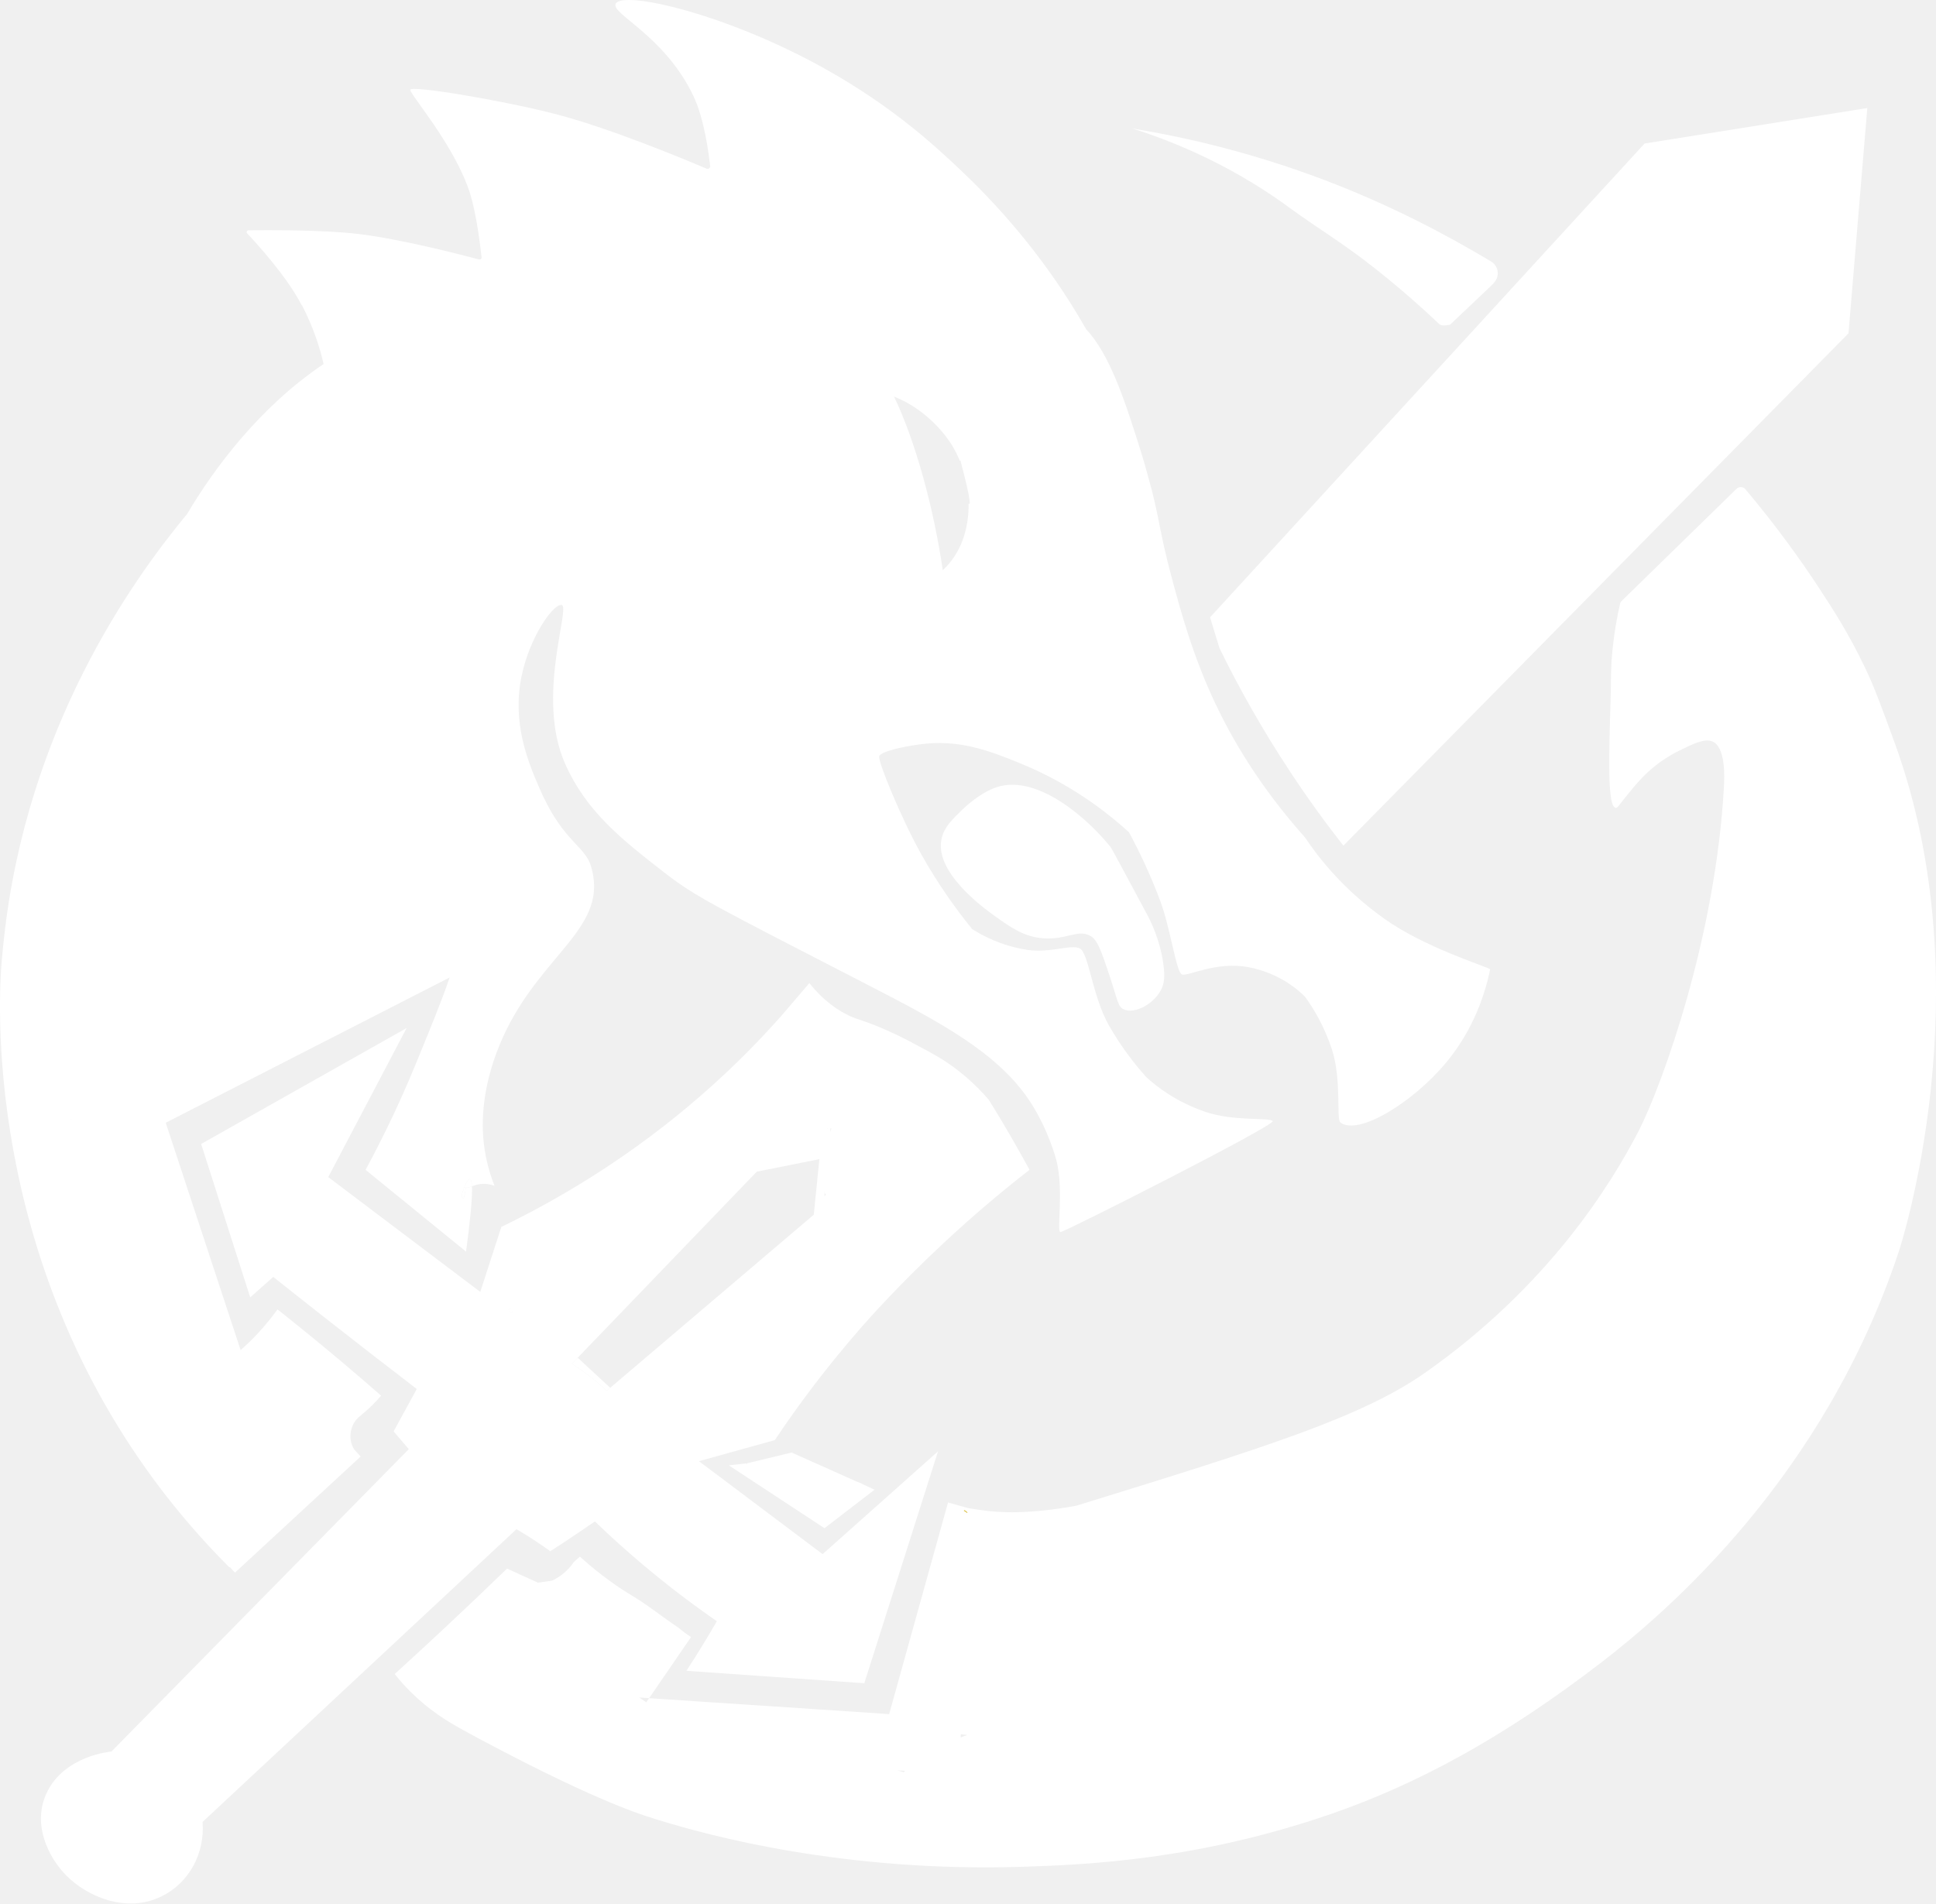
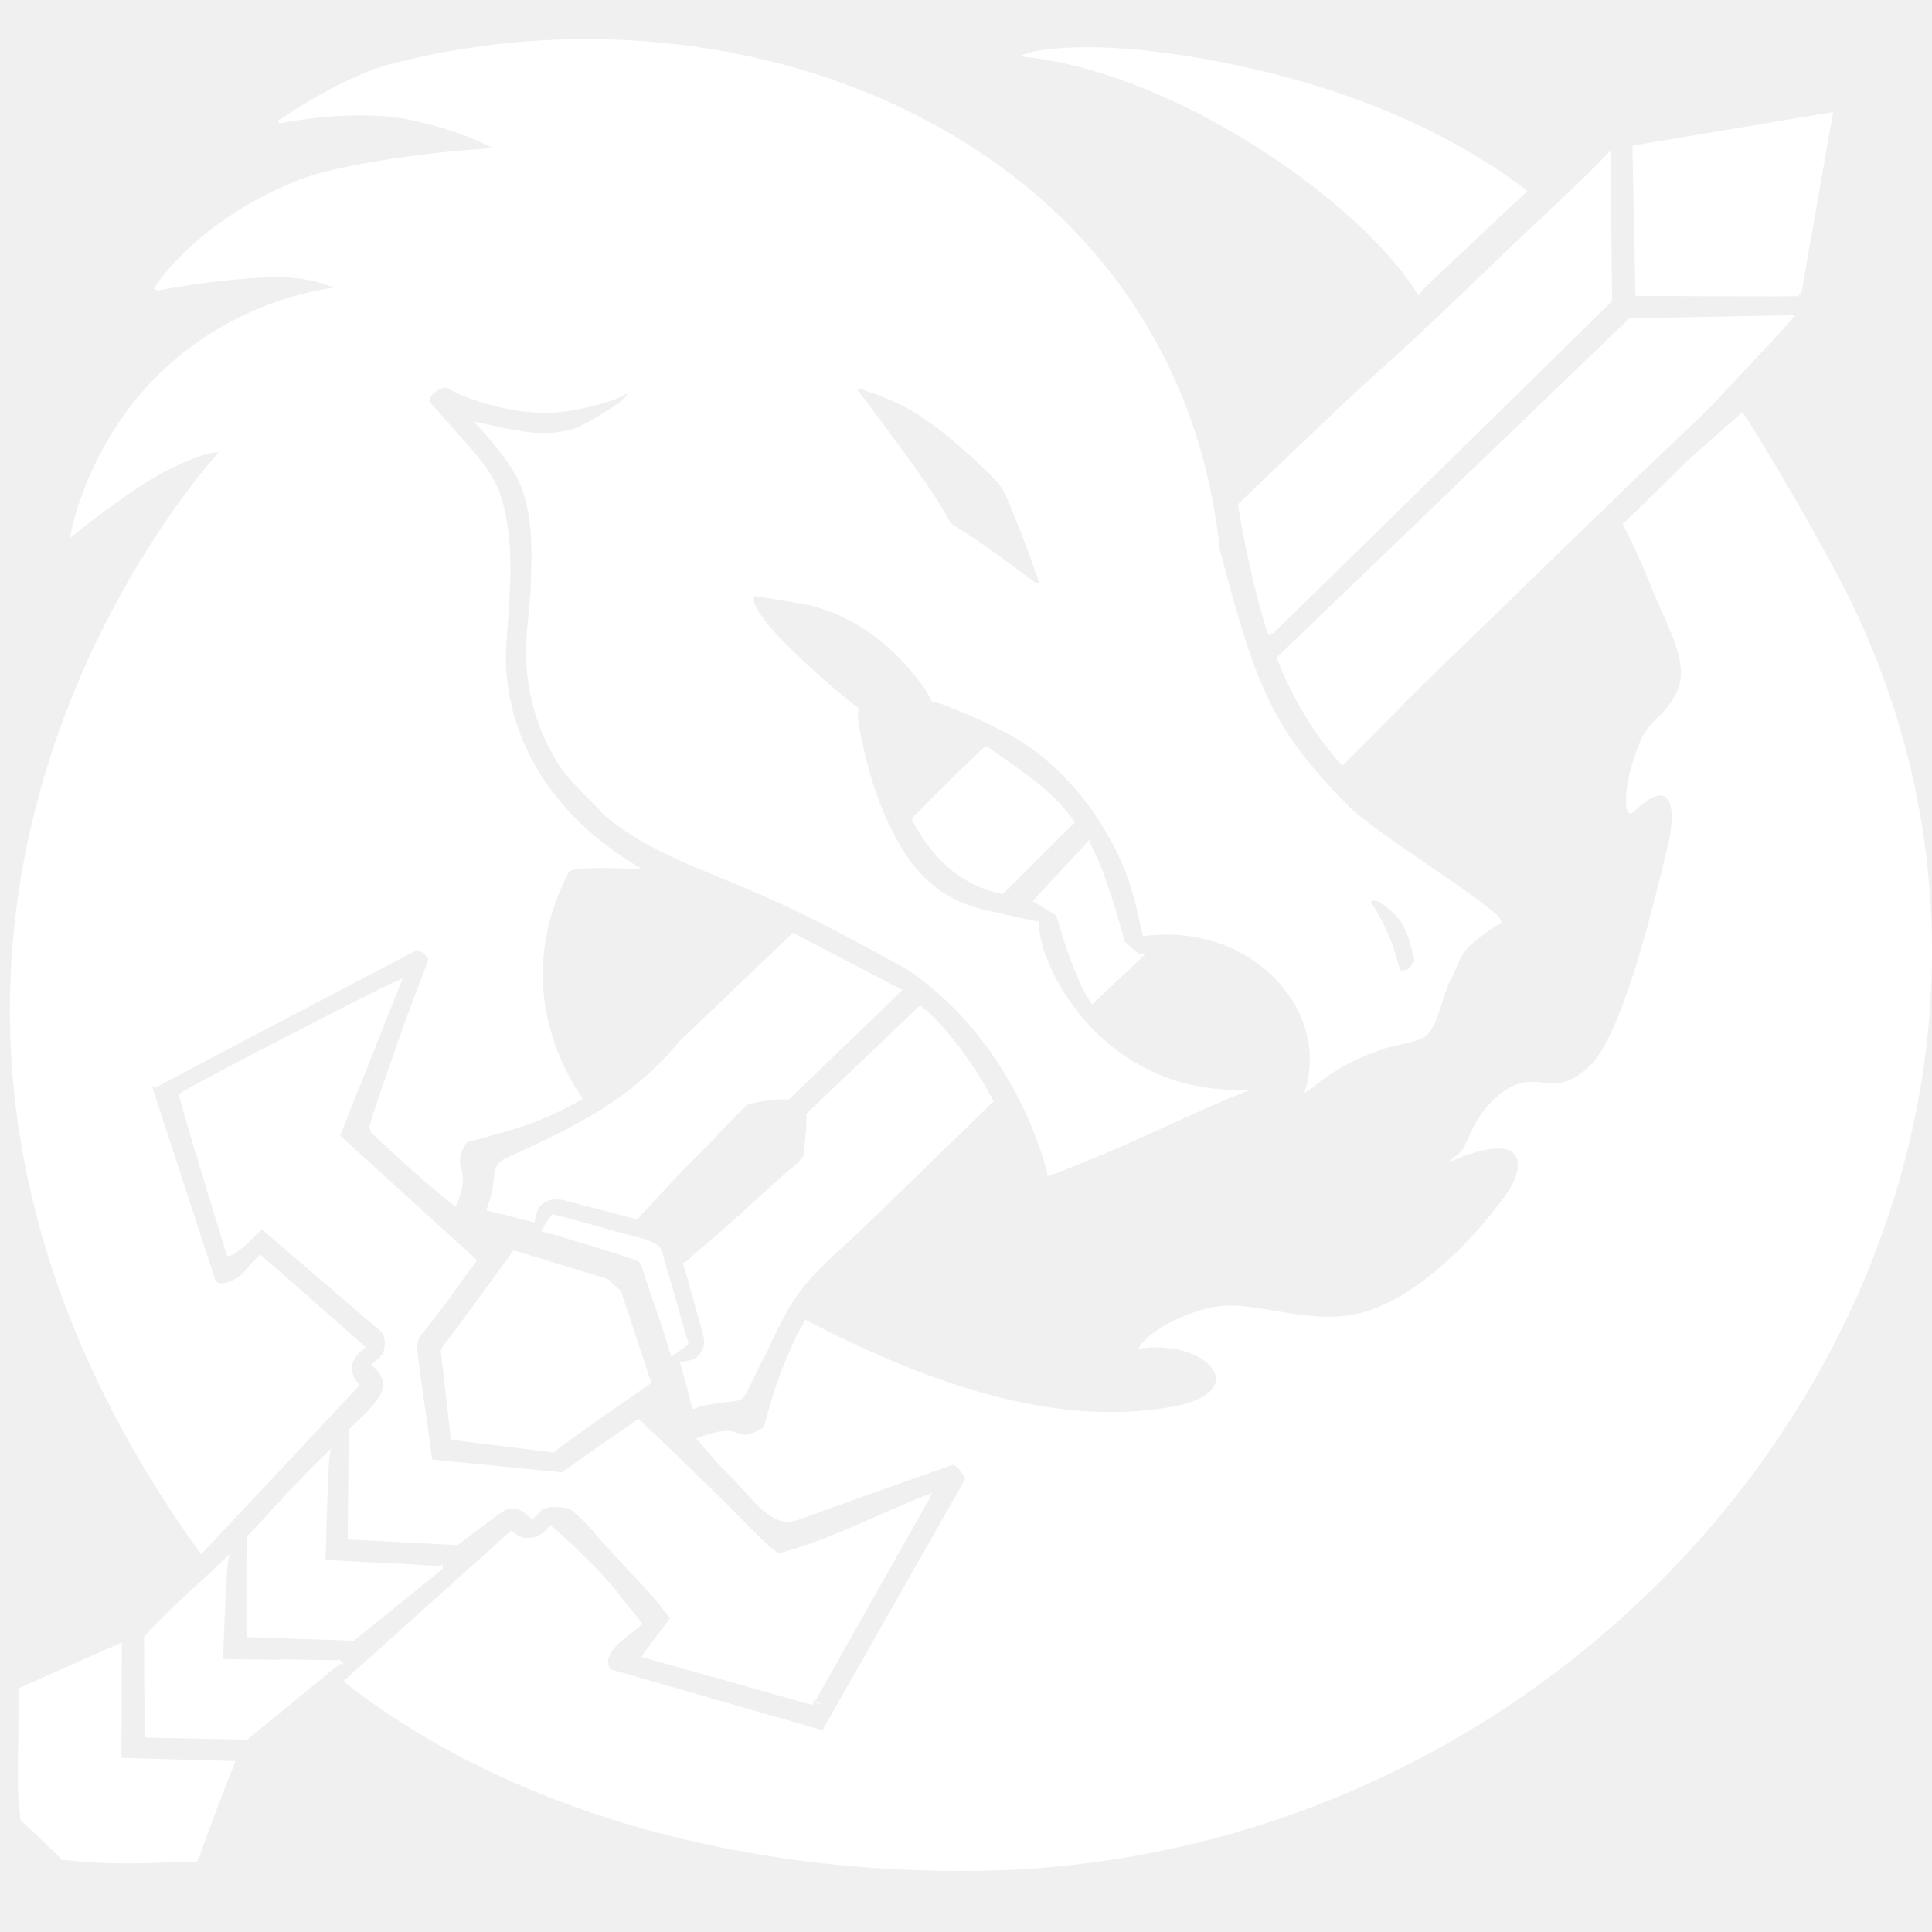
- <svg xmlns="http://www.w3.org/2000/svg" id="Layer_2" viewBox="0 0 517.25 508.63">
-   <defs>
-     <style>
+ <svg xmlns="http://www.w3.org/2000/svg" id="Layer_1" data-name="Layer 1" viewBox="0 0 500 500" version="1.1" width="500" height="500">
+   <defs id="defs1">
+     <style id="style1">
      .cls-1 {
-         stroke: #dbc34c;
        stroke-miterlimit: 10;
-         stroke-width: .14px;
      }

      .cls-1, .cls-2 {
        fill: #fff;
+         stroke: #fff;
+       }
+ 
+       .cls-2 {
+         stroke-width: 9px;
      }
    </style>
  </defs>
-   <g id="Layer_2-2" data-name="Layer_2">
-     <path class="cls-2" d="M216.9,151.49c-3.6-2.48-6.63-5.64-8.64-9.34-.15-.87-.38-2.06-.62-3.53.77,1.46,1.79,3.26,3.14,5.25,2.63,3.89,4.93,6.22,6.12,7.62Z" />
-     <path class="cls-2" d="M125.55,315.08c-.25-.05-.55.27-.85.77.03-.07.03-.1.02-.1-.02,0-.15.23-.24.52t-.01.02c-.65,1.28-1.2,3.17-1.06,3.55.02.04.19.49.36.47.07-.01.3-.09.71-3.09.25.28.81.06,1.62-.23-.06-1.16-.23-1.84-.55-1.91Z" />
-     <path class="cls-2" d="M36.24,292.27s.08.26.23.78c-.86.79-1.37,1.27-1.47,1.18-.02-.01-.03-.05-.03-.09,0-.4.61-1.77,1.27-1.87Z" />
-     <path class="cls-2" d="M60.67,276.97c3.29-1.26,5.05-1.8,5.88-1.97-2.51,1.42-5.08,2.84-7.67,4.26-13.43,7.34-38.99,20.62-39.57,19.6-.51-.89,20.75-14.04,41.36-21.89Z" />
-     <path class="cls-2" d="M114.3,244.86c.08.13-1.62,1.43-4.71,3.57.12-.46.24-.92.35-1.37,3.59-1.99,4.31-2.27,4.36-2.2Z" />
-     <path class="cls-2" d="M208.41,143.87c-.16.04-.56-.82-1.01-2.03.22-.02.44-.03.66-.05.06.12.13.24.2.36.19,1.09.27,1.69.15,1.72Z" />
-     <path class="cls-2" d="M398.97,75.74c1.82-1.73,1.51-4.62-.62-5.89-12.1-7.24-26.48-14.82-43.66-21.43-19.7-7.54-37.65-11.71-52.12-14.07,4.92,1.54,11.87,4.02,19.78,7.84,9.07,4.39,16.6,9.19,22.53,13.58,7.02,5.14,14.08,9.27,22.61,16.06,6.98,5.52,12.68,10.62,16.98,14.71.58.53,1.43.49,2.91.26l11.63-11.03-.04-.04Z" />
-     <path class="cls-2" d="M506.14,198.3c-3.4-9.31-5.29-14.52-7.79-19.76-4.42-9.27-8.66-15.79-12.5-21.65-4.68-7.11-11.06-16.12-19.54-26.18-.54-.68-1.67-.75-2.32-.13l-30.77,30.04c-.18.17-.29.36-.36.63-.8,3.4-1.67,8.18-2.18,13.92-.36,4.39-.25,7.47-.36,11.46-.5,16.48-.83,28.93,1.34,29.22.58.1.8-.68,3.56-3.99,1.77-2.17,4.05-4.92,7.24-7.41,1.13-.88,3.23-2.42,6.16-3.86,3.81-1.87,6.71-3.28,8.74-2.52,3.73,1.34,3.37,9.5,3.23,12.18-2.18,39.77-16.21,78.95-22.73,91.86-7.5,14.48-24.14,41.5-57.01,64.63-16.77,11.8-42.2,19.86-93.32,35.61-12.45,2.27-20.52,1.93-25.66,1.13,0,0-1.45-.22-3.08-.47l-5.5-1.53-15.73,56.55-64.13-4.26-.14.2-.62.9-.42-.29-1.28-.88-.16-.11,1.98.13.64.05,11.2-16.33-1.68-1.15-.06-.05c-1.05-.86-1.58-1.28-1.76-1.4-4.09-2.71-7.9-5.85-12.11-8.37-3.5-2.09-8.42-5.4-14.08-10.52-.54.48-1.07.95-1.61,1.43-.38.57-.85,1.17-1.42,1.78-1.53,1.63-3.16,2.61-4.4,3.21-2.31.33-3.8.53-3.8.53,0,0-3.23-1.47-8.24-3.76-5.56,5.39-11.25,10.8-17.07,16.24-4.33,4.05-8.65,8.03-12.95,11.94.65.82,1.7,2.1,3.09,3.56,5.79,6.13,11.58,9.4,15.21,11.41,0,0,30.93,17.14,49.03,23.04,1.06.34,2.14.68,2.14.68.33.11.69.22,1.06.33,12.96,4.02,49.43,14.03,97.34,12.48,17.36-.56,46.86-1.87,82.31-14.12,22.9-7.92,46.02-20.34,72.12-40.42,17.76-13.66,59.58-49.56,79.59-109.94,0,0,23.08-69.64-1.2-136.04ZM241.44,473.54l-1.72-.48,2.11.14c-.13.1-.26.21-.39.34ZM256.65,464.27l.06-.86c.57.06,1.14.13,1.71.19-.58.21-1.17.43-1.77.67ZM257.63,403.66c.11-.09.51.27.79.53-.27-.2-.53-.38-.79-.53Z" />
-     <path class="cls-1" d="M258.42,404.19c-.27-.2-.53-.38-.79-.53.11-.09.51.27.79.53Z" />
-     <path class="cls-2" d="M221.8,290.99l.1.1v-.1h-.1Z" />
-     <path class="cls-2" d="M136.38,349.52c-.19.16-.37.33-.55.49l.72.78.66-.61c-.29-.23-.56-.45-.83-.66Z" />
-     <path class="cls-2" d="M207.01,384.81c6.31-9.45,13.89-19.58,22.95-29.95,1.89-2.16,10.12-11.5,22.25-22.8,8.47-7.9,16.29-14.37,22.85-19.47-1.16-2.12-2.34-4.26-3.57-6.42-2.42-4.26-4.86-8.35-7.31-12.3-3.78-4.38-7.44-7.34-10.15-9.26-2.86-2.03-5.19-3.26-9.45-5.53-2.63-1.4-6.14-3.25-10.99-5.17-3.93-1.57-4.27-1.4-6.3-2.31-2.98-1.34-7-3.84-11.05-8.91-2.48,2.91-4.97,5.82-7.46,8.73-6.87,7.76-15.2,16.12-25.21,24.47-17.69,14.77-35.16,24.95-49.62,31.95-.9,2.78-1.91,5.89-2.82,8.68-.94,2.89-1.87,5.79-2.81,8.69-13.54-10.23-27.08-20.45-40.62-30.68l20.94-39.83-54.9,30.98,13.11,40.99,6.16-5.47c5,3.99,10.05,7.98,15.15,11.97,7.76,6.09,15.5,12.08,23.19,17.98-2.06,3.78-4.13,7.56-6.19,11.34,1.35,1.58,2.71,3.15,4.06,4.73-26.48,26.94-52.97,53.87-79.45,80.81-.57.05-12.43,1.2-17.16,10.76-4.28,8.65.47,17.7,5.12,22.38,5.46,5.52,15.89,10.18,25.37,5.59,7.32-3.54,11.7-11.46,11.02-19.92,27.95-26.07,55.91-52.15,83.86-78.22.4.23.8.47,1.21.71,2.79,1.67,5.4,3.41,7.83,5.18,2.34-1.51,4.71-3.07,7.1-4.68,1.64-1.1,3.24-2.19,4.82-3.29,3.99,3.85,8.35,7.8,13.1,11.79,6.7,5.63,13.26,10.57,19.49,14.87-1.19,2.06-2.43,4.16-3.73,6.29-1.47,2.4-2.94,4.72-4.41,6.96,15.84,1.11,31.68,2.22,47.53,3.32,6.57-20.65,13.14-41.31,19.7-61.96-1.57,1.4-15.62,13.92-17.24,15.36-.99.88-12.59,11.22-13.6,12.11-11.01-8.28-22.03-16.56-33.04-24.84.09-.03,7.68-2.14,7.77-2.16.23-.07,12.26-3.41,12.5-3.47ZM221.81,302.27l.08-.78h.15s.08,0,.08,0c-.02.07-.04.13-.06.19-.07.21-.13.43-.2.65-.02.06-.05.13-.07.2l.02-.25ZM221.1,301.5v.09l-.09-.09h.09ZM220.26,318.59s.07-.1.1-.14l-.03.28s.05.09.08.14c.07.13.15.26.23.38l-.25.22-.13.12.07-.86c-.03-.05-.05-.09-.07-.14ZM136.55,350.79l-.72-.78c.18-.16.36-.33.55-.49.27.21.54.43.83.66l-.66.61ZM163.04,370.83c-.32.27-.64.54-.96.81-1.37-1.32-2.98-2.72-4.83-4.13-1.55-1.18-3.06-2.2-4.48-3.07.53-.55,1.05-1.09,1.58-1.64,15.94-16.57,31.9-33.15,47.84-49.72,5.58-1.12,11.15-2.23,16.73-3.35-.5,4.95-1,9.9-1.5,14.85-18.13,15.42-36.25,30.83-54.38,46.25Z" />
-     <path class="cls-2" d="M137.21,350.18l-.66.61-.72-.78c.18-.16.36-.33.55-.49.27.21.54.43.83.66Z" />
-     <path class="cls-2" d="M221.12,309.73l-.03.31c-.03-.05-.05-.1-.07-.15.03-.05.07-.11.1-.16Z" />
-     <path class="cls-2" d="M221.01,310.99l.08-.95c.1.21.21.4.33.57l-.41.38Z" />
-     <path class="cls-2" d="M251.62,223.86c-2.28,9.07,11.22,18.79,14.03,20.81,4.31,3.1,7.91,5.69,13.17,6.06,6.21.44,9.29-2.62,12.69-.54,1.73,1.06,2.79,4.12,4.82,10.19,2.33,6.94,2.27,8.59,3.94,9.34,2.95,1.33,8.21-1.54,10.08-5.52.62-1.32.98-3.01.44-6.79-.96-6.68-3.53-11.57-4.38-13.16-6.25-11.67-9.38-17.51-9.64-17.84-5.88-7.39-19.29-19.49-30.24-16.14-4.48,1.37-8.7,5.37-9.55,6.2-2.53,2.46-4.64,4.51-5.36,7.38Z" />
-     <path class="cls-2" d="M325.81,173.19c5.03,10.27,11.22,21.41,18.86,32.99,4.75,7.2,9.54,13.79,14.25,19.79l134.95-136.9,5.03-60.2-59.51,9.48-116.09,126.6,2.51,8.25Z" />
-     <path class="cls-2" d="M208.41,143.87c-.5.13-3.41-8.8-2.86-9.03.23-.09.82,1.39,2.09,3.78.55,3.31.99,5.19.77,5.25Z" />
-     <path class="cls-2" d="M137.21,350.18l-.66.61-.72-.78c.18-.16.36-.33.55-.49.27.21.54.43.83.66Z" />
-     <path class="cls-2" d="M221.12,309.73l-.03.31c-.03-.05-.05-.1-.07-.15.03-.05.07-.11.1-.16Z" />
-     <polygon class="cls-2" points="221.9 290.99 221.9 291.09 221.8 290.99 221.9 290.99" />
-     <path class="cls-2" d="M222.97,290.97c-.02.07-.04.14-.06.21-.07.23-.14.47-.21.71l-.05-.05.08-.86h.16s.08-.01.08-.01Z" />
-     <path class="cls-2" d="M221.12,309.73l-.03.31c-.03-.05-.05-.1-.07-.15.03-.05.07-.11.1-.16Z" />
-     <path class="cls-2" d="M222.91,291.18c-.09.3-.18.61-.28.93l.1-1.13h.16s.02.2.02.2Z" />
-     <path class="cls-2" d="M221.12,309.73l-.03.31c-.03-.05-.05-.1-.07-.15.03-.05.07-.11.1-.16Z" />
-     <path class="cls-2" d="M221.01,310.99l.08-.95c.1.21.21.4.33.57l-.41.38Z" />
-     <path class="cls-2" d="M221.12,309.73l-.03.31c-.03-.05-.05-.1-.07-.15.03-.05.07-.11.1-.16Z" />
-     <path class="cls-2" d="M221.17,310.19l-.02.67-.14.13.08-.95s.05.1.08.15Z" />
-     <polygon class="cls-2" points="221.9 290.99 221.9 291.09 221.8 290.99 221.9 290.99" />
-     <path class="cls-2" d="M163.04,370.83c-.32.27-.64.54-.96.81-1.37-1.32-2.98-2.72-4.83-4.13-1.55-1.18-3.06-2.2-4.48-3.07.53-.55,1.05-1.09,1.58-1.64l8.69,8.03Z" />
-     <circle class="cls-2" cx="228.97" cy="158.94" r="1.32" />
-     <path class="cls-1" d="M258.42,404.19c-.27-.2-.53-.38-.79-.53.11-.09.51.27.79.53Z" />
-     <path class="cls-2" d="M233.65,398.07c-4.46,3.43-8.91,6.85-13.37,10.28-8.52-5.6-17.04-11.2-25.56-16.8,1.53-.16,3.06-.33,4.58-.5.11.06.22.13.33.19-.07-.09-.09-.16-.06-.22.13-.03.27-.06.4-.1,3.84-.93,7.68-1.86,11.52-2.79,5.8,2.59,11.6,5.18,17.4,7.77h.01c.72.24,1.35.51,1.9.85h.01c.95.44,1.89.88,2.84,1.32Z" />
-     <path class="cls-2" d="M199.97,390.92c-.13.04-.27.07-.4.1.04-.09.17-.11.4-.1Z" />
-     <path class="cls-2" d="M369.72,245.4c-10.76-7.7-17.36-16.08-21.05-21.62-12.36-13.86-19.61-26.6-23.89-35.64-6.16-12.97-9.35-25-11.7-33.68-3.54-13.19-3.3-16.55-6.38-27.26-1.09-4.22-2.43-8.33-3.76-12.43-2.48-7.63-6.6-20.34-12.71-26.73-11.8-20.83-25.77-35.22-33.66-42.66-6.41-6.06-17.86-16.77-35.91-26.86C194.35,3.74,166.58-2.58,164.52.96c-1.52,2.65,12.9,8.35,20.69,24.57,2.97,6.19,4.17,15.62,4.53,18.87.04.52-.5.88-1.01.65-5.08-2.16-26.21-11.04-41.25-14.81-14.17-3.57-37.87-7.53-37.87-6.22s11.92,14.87,15.95,27.61c1.81,5.74,2.82,14.55,3.11,17.17.04.36-.32.62-.72.52-3.84-1.01-20.84-5.5-32.55-6.84-9.71-1.12-24.53-.98-28.92-.95-.51,0-.76.52-.43.85,2.57,2.72,10.58,11.47,14.57,19.2h.07c3.01,5.82,4.75,11.23,5.77,15.7-17.1,11.45-29.34,28.01-36.44,40.02-14.73,17.79-42.89,57.18-48.98,113.63-.15,1.34-.37,3.37-.59,5.99-.73,8.59-5.35,78.49,43,141.57,3.83,4.99,9.74,12.22,17.83,20.32.03-.03.07-.06.1-.1l1.4,1.51,33.58-31.03-1.77-1.92c-.35-.6-.88-1.7-.96-3.16-.02-.37-.07-1.83.71-3.44.77-1.59,1.78-2.17,3.57-3.75,1-.88,2.38-2.19,3.91-3.98-6.57-5.77-13.42-11.56-20.55-17.34-2.38-1.94-4.76-3.84-7.13-5.71-1.97,2.73-4.46,5.75-7.6,8.8-.76.73-1.51,1.42-2.25,2.08l-20.01-60.76,75.84-38.81c-1.88,5.67-5.03,13.33-9.14,23.35-4.92,11.97-9.79,21.53-13.31,28.04,8.95,7.28,17.9,14.57,26.85,21.86,1-7.45,1.73-14.27,1.58-17.46-.81.29-1.37.51-1.62.23-.41,3-.64,3.08-.71,3.09-.17.02-.34-.43-.36-.47-.14-.38.41-2.27,1.06-3.55t.01-.02c.09-.29.22-.52.24-.52.01,0,.01.03-.02.1.3-.5.6-.82.85-.77.32.07.49.75.55,1.91.61-.23,1.36-.49,2.22-.6,1.53-.2,2.86.13,3.8.47-.87-2.21-1.96-5.46-2.61-9.5-.59-3.71-1.63-13.12,3.09-25.9,9.1-24.66,28.48-31.75,25.9-47.43-.26-1.58-.68-2.83-.96-3.59-2.27-4.98-7.7-6.43-13.57-20.19-2.94-6.81-7.25-17.26-4.57-29.81,2.14-10.15,8.3-19.03,10.62-18.8,2.61.26-6.92,24.5.91,42.32,5.65,12.81,15.04,20.25,26.56,29.19,8.41,6.52,12.9,8.65,54.4,30.04,19.14,9.86,34.76,18.08,43.35,31.22,4.93,7.53,6.99,15.59,6.99,15.59,2.07,8.03,0,19.23,1.09,19.23s57.7-28.66,56.72-29.68c-.98-1.01-10.36.13-17.9-2.42-7.94-2.69-13.16-6.82-15.84-9.27-3.19-3.54-6.81-8.19-10.08-13.96-4.38-7.8-5.36-19.2-7.68-20.44s-8.08,1.31-14.24.33c-7-1.12-11.96-3.87-14.57-5.54-4.42-5.44-9.17-12.09-13.59-19.98-5.4-9.67-11.64-24.9-11.24-26.18.4-1.27,6.05-2.52,10.73-3.17,10.55-1.51,18.95,1.77,26.85,5.01,7.04,2.85,17.98,8.29,29.14,18.44,2.87,5.31,5.8,11.47,8.41,18.48,2.65,7.07,4.21,18.83,5.73,19.52,1.56.66,9.02-3.57,17.79-1.93,8.48,1.6,13.56,6.32,15.15,7.93,2.36,3.27,5.15,7.96,7.14,13.98,2.65,8.06,1.16,18.71,2.25,19.56,4.69,3.68,19.32-5.2,28.31-16.02,7.54-9.09,10.47-18.79,11.74-24.89-1.74-1.05-17.51-5.8-28.42-13.6ZM19.04,299.22c-.03-.05-.03-.12-.02-.2l.09.27s-.06-.04-.07-.07ZM258.78,134.64c.09,6.7-2.04,13.27-6.9,17.73-2.36-16.37-7.26-34.41-13.01-46.39,6.74,2.61,12.34,7.97,15.46,12.97.79,1.31,1.52,2.72,2.1,4.16.06,0,.12-.03.18-.04,1.4,5.38,2.15,8.44,2.37,10.23.05.43.1.85.14,1.26-.11.03-.23.06-.34.08Z" />
+   <g id="g18" style="fill:#ffffff;stroke:#ffffff;stroke-opacity:1" transform="matrix(0.964172,0,0,0.964172,-3.63368,2.365168)">
+     <path id="path6" class="cls-1" d="m 122.57,359.86 2.68,23.69 27,3.36 c 2.36,-2.25 25.77,-18.34 25.77,-18.34 L 170,344.35 c 0,0 -3.4,-3.02 -3.27,-3.01 l -24.91,-7.63 c 0,0 -12.67,17.56 -19.26,26.16 v 0 z" style="fill:#ffffff;stroke:#ffffff;stroke-opacity:1" />
+     <path id="path2" class="cls-1" d="m 209.18,360.24 c 1.01,-2.26 2.07,-4.5 3.17,-6.72 0.09,-0.09 0.17,-0.19 0.22,-0.31 0.32,-0.74 0.7,-1.45 1.08,-2.15 5.23,-10.63 13.98,-16.97 22.79,-25.53 8.56,-8.32 17.12,-16.64 25.69,-24.95 v 0 c 2.82,-2.74 4.91,-4.78 7.73,-7.52 -3.85,-7.32 -8.59,-14.21 -14.18,-20.4 -1.69,-1.86 -2.932,-3.003 -4.902,-4.593 L 220.67,296.74 c 0.33,2.21 -0.67,10.08 -0.67,10.97 -0.91,2.08 -3.24,3.45 -4.9,4.97 -7.14,6.32 -14.04,12.89 -21.32,19.06 -1.59,1.34 -3.22,2.64 -4.71,4.08 -0.37,0.44 -0.86,0.77 -1.4,0.99 0.67,2.28 1.34,4.56 1.97,6.85 0.52,1.85 1.04,3.7 1.54,5.55 0.51,1.87 1.08,3.73 1.54,5.62 0.27,1.14 0.7,2.4 0.51,3.57 -0.31,1.97 -1.65,4.1 -3.74,4.68 -0.84,0.23 -1.72,0.36 -2.58,0.55 1.09,3.82 2.12,7.65 3.1,11.49 0.96,-0.34 1.94,-0.65 2.94,-0.9 13.46,-2.47 7.38,2.36 16.22,-13.99 v 0 z" style="fill:#ffffff;stroke:#ffffff;stroke-opacity:1" />
+     <path id="path7" class="cls-1" d="m 295.91,224.18 c -0.08,0.1 -13.99,14.94 -13.99,14.94 0.04,0.01 5.77,3.82 5.77,3.82 0,0 4.81,17.24 9.32,23.45 4.5,-4.37 8.34,-7.78 12.84,-12.14 -0.44,0.03 -4.62,-3.58 -4.62,-3.58 0,0 -4.67,-18.38 -9.32,-26.48 v 0 z" style="fill:#ffffff;stroke:#ffffff;stroke-opacity:1" />
+     <path id="path4" class="cls-1" d="m 181,333.52 c -0.41,-1.57 -2.67,-2.21 -4.18,-2.87 -8.39,-2.13 -16.25,-4.55 -24.65,-6.63 -0.41,0.69 -2.19,3.06 -2.47,3.67 2.29,0.63 4.58,1.29 6.87,1.96 3.15,0.93 6.28,1.93 9.42,2.89 8.42,2.55 9.14,2.99 9.51,3.25 0.45,0.28 0.74,0.73 0.88,1.23 1.76,5.84 3.9,11.53 5.82,17.32 0.7,2.19 1.38,4.38 2.03,6.58 1.49,-1.12 3.73,-2.64 3.81,-2.82 0.04,-0.1 -0.49,-1.47 -0.64,-2 -0.39,-1.44 -0.82,-2.88 -1.22,-4.32 -0.82,-2.97 -1.64,-5.94 -2.52,-8.89 -0.5,-1.65 -1,-3.29 -1.46,-4.95 -0.4,-1.47 -0.79,-2.95 -1.21,-4.42 v 0 z" style="fill:#ffffff;stroke:#ffffff;stroke-opacity:1" />
+     <path id="path8" class="cls-1" d="m 272.72,237.01 18.9,-18.79 c -5.82,-8.47 -14.69,-13.76 -23.14,-19.85 -2.48,1.91 -19.45,19.07 -19.45,19.07 7.48,14.08 16.45,17.89 23.69,19.57 z" style="fill:#ffffff;stroke:#ffffff;stroke-opacity:1" />
+     <path id="path9" class="cls-1" d="m 347.03,174.19 c 0,0 5.65,15.87 17.11,28.14 8.4,-8.15 14.21,-14.56 22.61,-22.71 8.34,-8.09 16.68,-16.19 25.02,-24.28 8.2,-7.95 16.4,-15.91 24.6,-23.86 8.3,-8.06 17.17,-16.34 25.48,-24.4 0,0 20.07,-21.12 22.74,-24.43 l -43.25,0.83 c 0,0 -94.31,90.71 -94.32,90.71 -0.003,0 0.007,0 0.01,0 z" style="fill:#ffffff;stroke:#ffffff;stroke-opacity:1" />
+     <path id="path10" class="cls-1" d="m 486.72,76.49 8.48,-48.27 -52.75,8.84 c 0,0 0.79,39.39 0.79,39.4 0,0 43.49,0.301 43.48,0.03 z" style="fill:#ffffff;stroke:#ffffff;stroke-opacity:1" />
+     <path id="path11" class="cls-1" d="m 136.74,314.72 c -0.26,2.53 -0.92,4.98 -1.81,7.35 4,0.95 7.98,1.94 11.95,2.99 0.19,-0.83 0.33,-1.67 0.57,-2.49 1.18,-3.41 5.38,-4.26 8.58,-3.1 6.27,1.52 12.49,3.22 18.73,4.86 0.2,-0.44 0.46,-0.83 0.79,-1.14 1.6,-1.48 3,-3.14 4.47,-4.74 4.14,-4.56 8.5,-8.94 12.82,-13.34 3.82,-3.73 7.29,-7.87 11.23,-11.45 3.61,-1.14 7.43,-1.61 11.28,-1.52 0.48,-0.42 29.82,-28.74 29.82,-28.74 0,0 -28.51,-14.86 -28.51,-14.86 -1.77,1.68 -2.5,2.42 -4.26,4.11 -8.64,8.25 -17.28,16.49 -25.92,24.73 -13.04,15.84 -28.06,22.96 -46.25,31.29 -3.32,1.28 -3.1,3.25 -3.48,6.06 v 0 z" style="fill:#ffffff;stroke:#ffffff;stroke-opacity:1" />
+     <path id="path12" class="cls-1" d="m 246.19,401.95 c -9.35,4.03 -18.56,8.43 -28.28,11.58 -1.79,0.55 -3.57,1.1 -5.39,1.5 -2.42,-2.12 -0.85,-0.38 -5.22,-4.56 -2.88,-2.76 -5.58,-5.67 -8.4,-8.48 -2.97,-2.97 -6.02,-5.86 -9.04,-8.78 -2.89,-2.8 -5.73,-5.65 -8.65,-8.42 -2.04,-1.93 -4.09,-3.85 -6.14,-5.78 -3.38,2.43 -6.83,4.75 -10.26,7.12 -3.39,2.33 -6.73,4.7 -10.02,7.15 l -35.5,-3.51 c 0.16,-0.1 -3.08,-21.69 -3.9,-28.76 -0.06,-1.1 -0.33,-2.34 0.09,-3.4 0.12,-0.6 0.33,-1.15 0.61,-1.6 2.55,-3.17 5.01,-6.39 7.43,-9.65 2.46,-3.32 5.11,-7.22 7.65,-10.48 0,0 -36.47,-33.14 -36.68,-33.44 l 16.47,-41.35 c -5.56,2.28 -58.77,29.82 -58.56,30.39 -0.45,0.24 12.68,42.65 12.68,42.65 1.77,0.31 8.9,-7.33 8.9,-7.33 l 32.09,27.55 c 1.59,1.27 1.62,3.49 1.32,5.34 -0.25,1.87 -1.84,3 -3.23,4.18 1.05,0.98 2.15,2.12 2.56,3.45 0.74,1.35 0.4,3.38 -0.38,4.71 -1.01,1.8 -1.66,3.03 -8.48,9.44 -0.02,0.4 -0.26,28.81 -0.26,28.81 l 28.82,1.49 c 0.06,0.03 12.39,-9.56 13.35,-9.68 1.42,-0.24 3.09,-0.16 4.33,0.65 0.84,0.67 1.79,1.25 2.55,2 0.67,-0.72 1.34,-1.45 2.07,-2.11 0.6,-0.54 1.48,-0.81 2.26,-0.96 1.16,-0.23 5.43,-0.1 6.36,0.69 1.83,1.54 3.6,3.14 5.17,4.93 1.55,1.75 3.05,3.54 4.63,5.27 2.77,3.04 5.58,6.04 8.4,9.04 1.44,1.53 2.87,3.06 4.25,4.65 0.04,0.04 4.46,5.6 4.46,5.61 l -7.53,10.12 45.07,12.7 c -0.17,0.01 31.05,-55.15 31.06,-55.15 v 0 c 0.05,-0.12 0.11,-0.23 0.16,-0.35 -2.3,0.85 -4.56,1.8 -6.8,2.78 v 0 z" style="fill:#ffffff;stroke:#ffffff;stroke-opacity:1" />
+     <path id="path13" class="cls-1" d="m 35.88,469.89 0.1,-30.72 -26.77,11.87 c 0.13,10.52 -0.2,12.52 -0.09,28.38 0.24,2.16 0.46,4.31 0.64,6.47 1.26,1.02 9.9,9.29 10.8,10.38 2.23,0.17 4.46,0.38 6.69,0.61 12.78,0.66 16,0.17 28.29,-0.13 0.13,0 0.27,0 0.4,0 0.26,0 0.52,0 0.78,0 -0.78,0 9.54,-26.02 9.54,-26.02 z" style="fill:#ffffff;stroke:#ffffff;stroke-opacity:1" />
+     <path id="path14" class="cls-1" d="m 99.62,369.33 c -1.08,-1.34 -1.97,-2.8 -1.81,-4.54 -0.16,-2.47 1.56,-4.15 3.36,-5.64 0,0 -27.27,-24.1 -27.55,-24.26 -1.12,1.14 -2.17,2.34 -3.24,3.53 -1.87,2.25 -4.32,4.07 -7.42,4.07 -1.03,0 -1.77,-0.89 -1.77,-0.89 L 44.22,289.66 c -0.14,-0.18 69.8,-36.81 69.8,-36.81 0.65,-0.26 1.29,-0.54 1.94,-0.81 1.53,0.66 2.79,1.57 3.3,3.14 v 0 c -0.16,0.44 -0.33,0.89 -0.5,1.33 -0.17,0.45 -0.34,0.89 -0.5,1.34 -4.7,11.71 -14.55,40.34 -14.85,42.12 0.12,0.45 0.26,0.89 0.42,1.32 0.04,0.04 12,11.46 22.04,19.44 0.29,-0.64 0.53,-1.25 0.67,-1.82 2.91,-8.26 -1.91,-7.55 1.38,-13.88 0.14,-0.28 0.31,-0.54 0.51,-0.79 0.21,-0.25 0.54,-0.61 0.89,-0.7 2,-0.51 3.98,-1.06 5.96,-1.6 8.35,-2.27 15.18,-4.42 24.21,-9.63 -11.93,-17.72 -14.64,-39.94 -3.33,-61.16 0.96,-1.8 18.04,-0.86 18.04,-0.86 -25.56,-15.6 -35.77,-37.82 -35.12,-58.31 0.87,-13.93 2.91,-29.08 -1.84,-42.61 -2.96,-6.89 -8.35,-11.94 -13.19,-17.65 -1.88,-1.87 -3.32,-3.93 -5.14,-5.65 -1.95,-1.94 3.22,-5.82 5.23,-4.76 4.64,2.66 9.78,4.08 14.96,5.34 8.58,1.7 15,1.83 25.75,-1.15 4.22,-1.2 5.77,-2.07 7.14,-2.87 1.01,0.97 0.92,1.47 -2.8,4.12 -0.14,0.09 -0.27,0.19 -0.4,0.28 -0.07,0.04 -0.14,0.09 -0.2,0.14 -4.1,2.66 -8.01,5 -10.82,6 -8.7,2.56 -16.96,0.11 -25.43,-1.7 0.38,0.44 0.72,0.79 0.98,1.04 4,4.62 8.09,9.34 10.58,14.91 3.72,9.35 3.13,19.76 2.72,29.6 -0.46,6.42 -1.54,12.84 -1.01,19.29 0.57,8.89 3.3,17.65 8,25.34 3.42,5.59 8.62,9.86 13.08,14.67 10.66,8.93 24.28,13.57 37.03,19.04 15.24,6.28 29.66,14.16 44.02,22.1 28.67,19.57 36.86,51.5 37.65,55.17 0.63,-0.16 11.38,-4.51 13.44,-5.35 9.02,-3.67 28.79,-13.14 37.86,-16.71 -37.64,0.52 -54.76,-33.68 -54.56,-45.19 -0.22,0 -9.34,-2.03 -13.71,-3.05 -12.01,-2.56 -19.92,-9.88 -25.6,-21.54 -4.12,-7.83 -6.59,-16.8 -8.39,-25.26 -0.34,-2.24 -1.33,-5.33 -0.73,-7.58 -0.35,-0.12 -33.12,-26.62 -27.41,-30.91 0.03,-0.02 0.05,-0.05 0.08,-0.07 0.71,0.12 1.42,0.24 2.13,0.36 3.54,0.61 7.09,1.23 10.64,1.79 21.34,3.89 33.86,23.18 35.09,26.29 2.84,0.57 5.53,1.86 8.2,2.93 3.15,1.36 6.33,2.67 9.32,4.33 16.14,7.54 28.29,22.93 34.64,38.82 1.4,3.75 2.5,7.6 3.36,11.5 0.41,1.77 0.82,3.54 1.2,5.31 0.05,0 0.1,-0.02 0.15,-0.03 28.78,-3.6 50.04,19.92 43.6,41.6 0.88,-0.48 8.02,-7.23 18.96,-10.74 2.68,-1.46 10.32,-2.05 12.66,-3.98 3.13,-2.93 4.28,-10.98 6.29,-14.61 2.08,-4.07 2.36,-6.59 5.57,-9.75 1.12,-0.98 6.46,-5.24 7.81,-5.57 0.3,-0.07 0.34,-0.28 0.17,-0.6 -2.01,-3.71 -32.98,-22.84 -40.08,-29.68 -21.01,-21 -25.6,-32.29 -35.4,-69.86 C 319.27,36.47 205.09,-10.24 107.92,15.42 93.61,19.62 78.11,30.93 78.96,30.11 c 0,0 19.94,-4.11 35.17,-0.84 15.8,3.39 23.78,8.49 23.62,8.5 -13.63,0.47 -41.91,3.91 -53.57,8.54 -27.91,11.07 -38.69,28.91 -38.69,28.91 0.09,-0.2 17.56,-3.49 31.54,-3.75 13.15,-0.24 18,3.99 18.12,3.65 0,0 -21.28,1.25 -41.88,17.48 -24.95,19.65 -29.97,48.08 -29.97,48.08 0,0 14.89,-11.97 24.3,-16.89 8.18,-4.29 14.87,-6.28 15.57,-4.86 0,0 -122.89,131.51 -5.35,295.08 0.16,-0.14 41.81,-44.67 41.81,-44.67 z m 274.61,-130.1 c 7.43,4.91 7.8,8.64 9.75,16.12 -0.14,0.37 -1.63,3.05 -2.76,3.05 -0.37,0 -1.62,0.32 -1.89,-0.13 -1.06,-1.25 -1.3,-8.22 -8.32,-18.76 0.56,-0.63 2.02,-1.06 3.22,-0.28 z M 235.06,101.54 c 1.27,0.4 2.53,0.85 3.79,1.28 0.87,0.3 1.71,0.67 2.56,1.01 5.75,2.32 11.39,5.26 21.72,14.45 2.16,1.91 8.01,7.18 9.62,9.57 0.35,0.52 0.7,1.03 1.04,1.55 3.43,7.78 6.52,16.28 7.56,19.18 0.66,1.86 1.31,3.72 1.97,5.58 v 0 c -0.47,0.22 -0.98,0.38 -1.47,0.5 -3.36,-2.34 -12.37,-9.56 -23.14,-16.21 -4,-7.04 -6.26,-10.85 -24.89,-35.59 -0.36,-0.48 -0.72,-0.96 -1.08,-1.44 0.77,0.04 1.54,0.07 2.31,0.12 v 0 z" style="fill:#ffffff;stroke:#ffffff;stroke-opacity:1" />
+     <path id="path15" class="cls-1" d="m 497.55,154.04 c -7.26,-13.74 -19.07,-34.32 -26.17,-45.15 -1.37,1.29 -12.58,11.07 -13.94,12.38 -5.84,5.61 -11.54,11.34 -17.38,16.94 -0.04,0.04 -0.08,0.08 -0.12,0.12 2.65,5.09 5,10.26 7.05,15.49 4.04,10.5 11.36,21.48 7.24,29.82 -3.38,6.85 -7.29,7.29 -9.65,12.89 -4.87,11.53 -4.34,20.2 -2.77,18.68 10.48,-10.19 13.22,-2.35 9.73,11.12 -1.68,6.47 -10.81,47.71 -20.32,57.25 -10.29,10.33 -14.34,1.03 -23.2,7.08 -9.1,6.22 -9.12,14.38 -12.67,17.19 18.74,-7.35 18.32,2.94 13.56,9.88 -6.13,8.95 -23.91,30.13 -42.3,33.25 -14.27,2.42 -27.67,-4.75 -38.84,-1.73 -13.37,3.61 -17.48,9.68 -17.48,9.68 19.04,-2.21 30.12,12.71 8.47,16.65 -33.36,6.08 -68.42,-7.51 -98.62,-23.11 -0.21,0.38 -0.42,0.76 -0.63,1.13 -0.43,0.76 -0.85,1.53 -1.28,2.3 -0.3,0.65 -0.6,1.3 -0.89,1.94 -1.67,3.7 -3.3,7.42 -4.61,11.26 -0.64,1.88 -1.21,3.78 -1.76,5.68 -0.56,1.91 -1.13,3.82 -1.66,5.74 -0.09,0.34 -0.46,0.65 -0.73,0.85 -0.26,0.19 -0.53,0.36 -0.82,0.5 -7.9,3.84 -3.82,-2.65 -16.28,2 1.29,1.51 2.59,3.01 3.89,4.51 1.27,1.43 2.55,2.84 3.89,4.2 4.74,4.09 9.31,12.01 15.43,12.99 1.05,-0.09 2.08,-0.27 3.1,-0.52 13.9,-4.99 27.77,-10.03 41.74,-14.85 1.6,0.3 2.96,2.51 3.93,4.26 l -38.7,68.09 -57.65,-16.57 c -0.22,-0.49 -0.82,-1.96 -0.49,-3.49 1.37,-4.04 5.83,-6.33 8.9,-9.11 -0.18,-0.25 -0.36,-0.5 -0.55,-0.75 -1.57,-2.06 -3.24,-4.05 -4.86,-6.07 -5.01,-6.66 -11.27,-12.34 -17.4,-18.04 -0.12,-0.1 -0.24,-0.2 -0.37,-0.3 -0.02,-0.01 -0.04,-0.03 -0.06,-0.04 0,0 -0.02,0 -0.03,-0.01 -0.29,-0.12 -0.54,-0.32 -0.76,-0.56 -1.54,1.93 -3.19,3.09 -5.82,3.23 -0.09,0 -0.19,0 -0.28,0 -1.57,0.1 -2.73,-0.55 -4.44,-1.79 L 96.69,448.82 C 144.3,485.95 210.72,501.41 274.32,499 452.29,490.7 576.64,307.13 497.55,154 v 0 z" style="fill:#ffffff;stroke:#ffffff;stroke-opacity:1" />
+     <path id="path16" class="cls-1" d="m 122.07,418.43 c 0,0 -31.39,-1.93 -31.42,-1.9 0,0 0.66,-26.68 1.13,-28.63 -8.44,8.09 -13.74,14.33 -21.31,22.43 0,0 -0.25,25.39 0.04,26.16 l 28.07,0.95 23.49,-19.02 z" style="fill:#ffffff;stroke:#ffffff;stroke-opacity:1" />
+     <path id="path14-9" class="cls-1" d="m 94.78,443.69 c 0,0 -31.64,-0.52 -31.67,-0.49 0,0 0.93,-25 1.4,-26.96 -8.44,8.09 -14,12.65 -21.58,20.76 0,0 0.05,25.67 0.34,26.45 L 69.94,464 94.77,443.68 Z" style="fill:#ffffff;stroke:#ffffff;stroke-opacity:1" />
+     <path id="path17" class="cls-1" d="m 435.98,78.17 c -0.03,-0.18 -0.38,-38.99 -0.38,-38.99 -7.04,7.34 -15.11,14.62 -22.53,21.7 -8.37,8 -16.73,15.99 -25.1,23.99 -8.26,7.9 -17.94,16.23 -26.2,24.13 -8.4,8.03 -16.8,16.06 -25.21,24.09 0,0 3.12,19.71 8.05,34.53 0.23,0.12 91.37,-89.46 91.37,-89.46 v 0 z" style="fill:#ffffff;stroke:#ffffff;stroke-opacity:1" />
+     <path id="path18" class="cls-1" d="M 412.98,48.86 C 386.91,28.95 354.35,18.65 326.41,13.77 292.52,7.84 279.52,12.38 279.52,12.38 c 40.9,4.69 89.52,39 104.93,63.42 0.14,-0.3 28.53,-26.94 28.53,-26.94 z" style="fill:#ffffff;stroke:#ffffff;stroke-opacity:1" />
  </g>
</svg>
